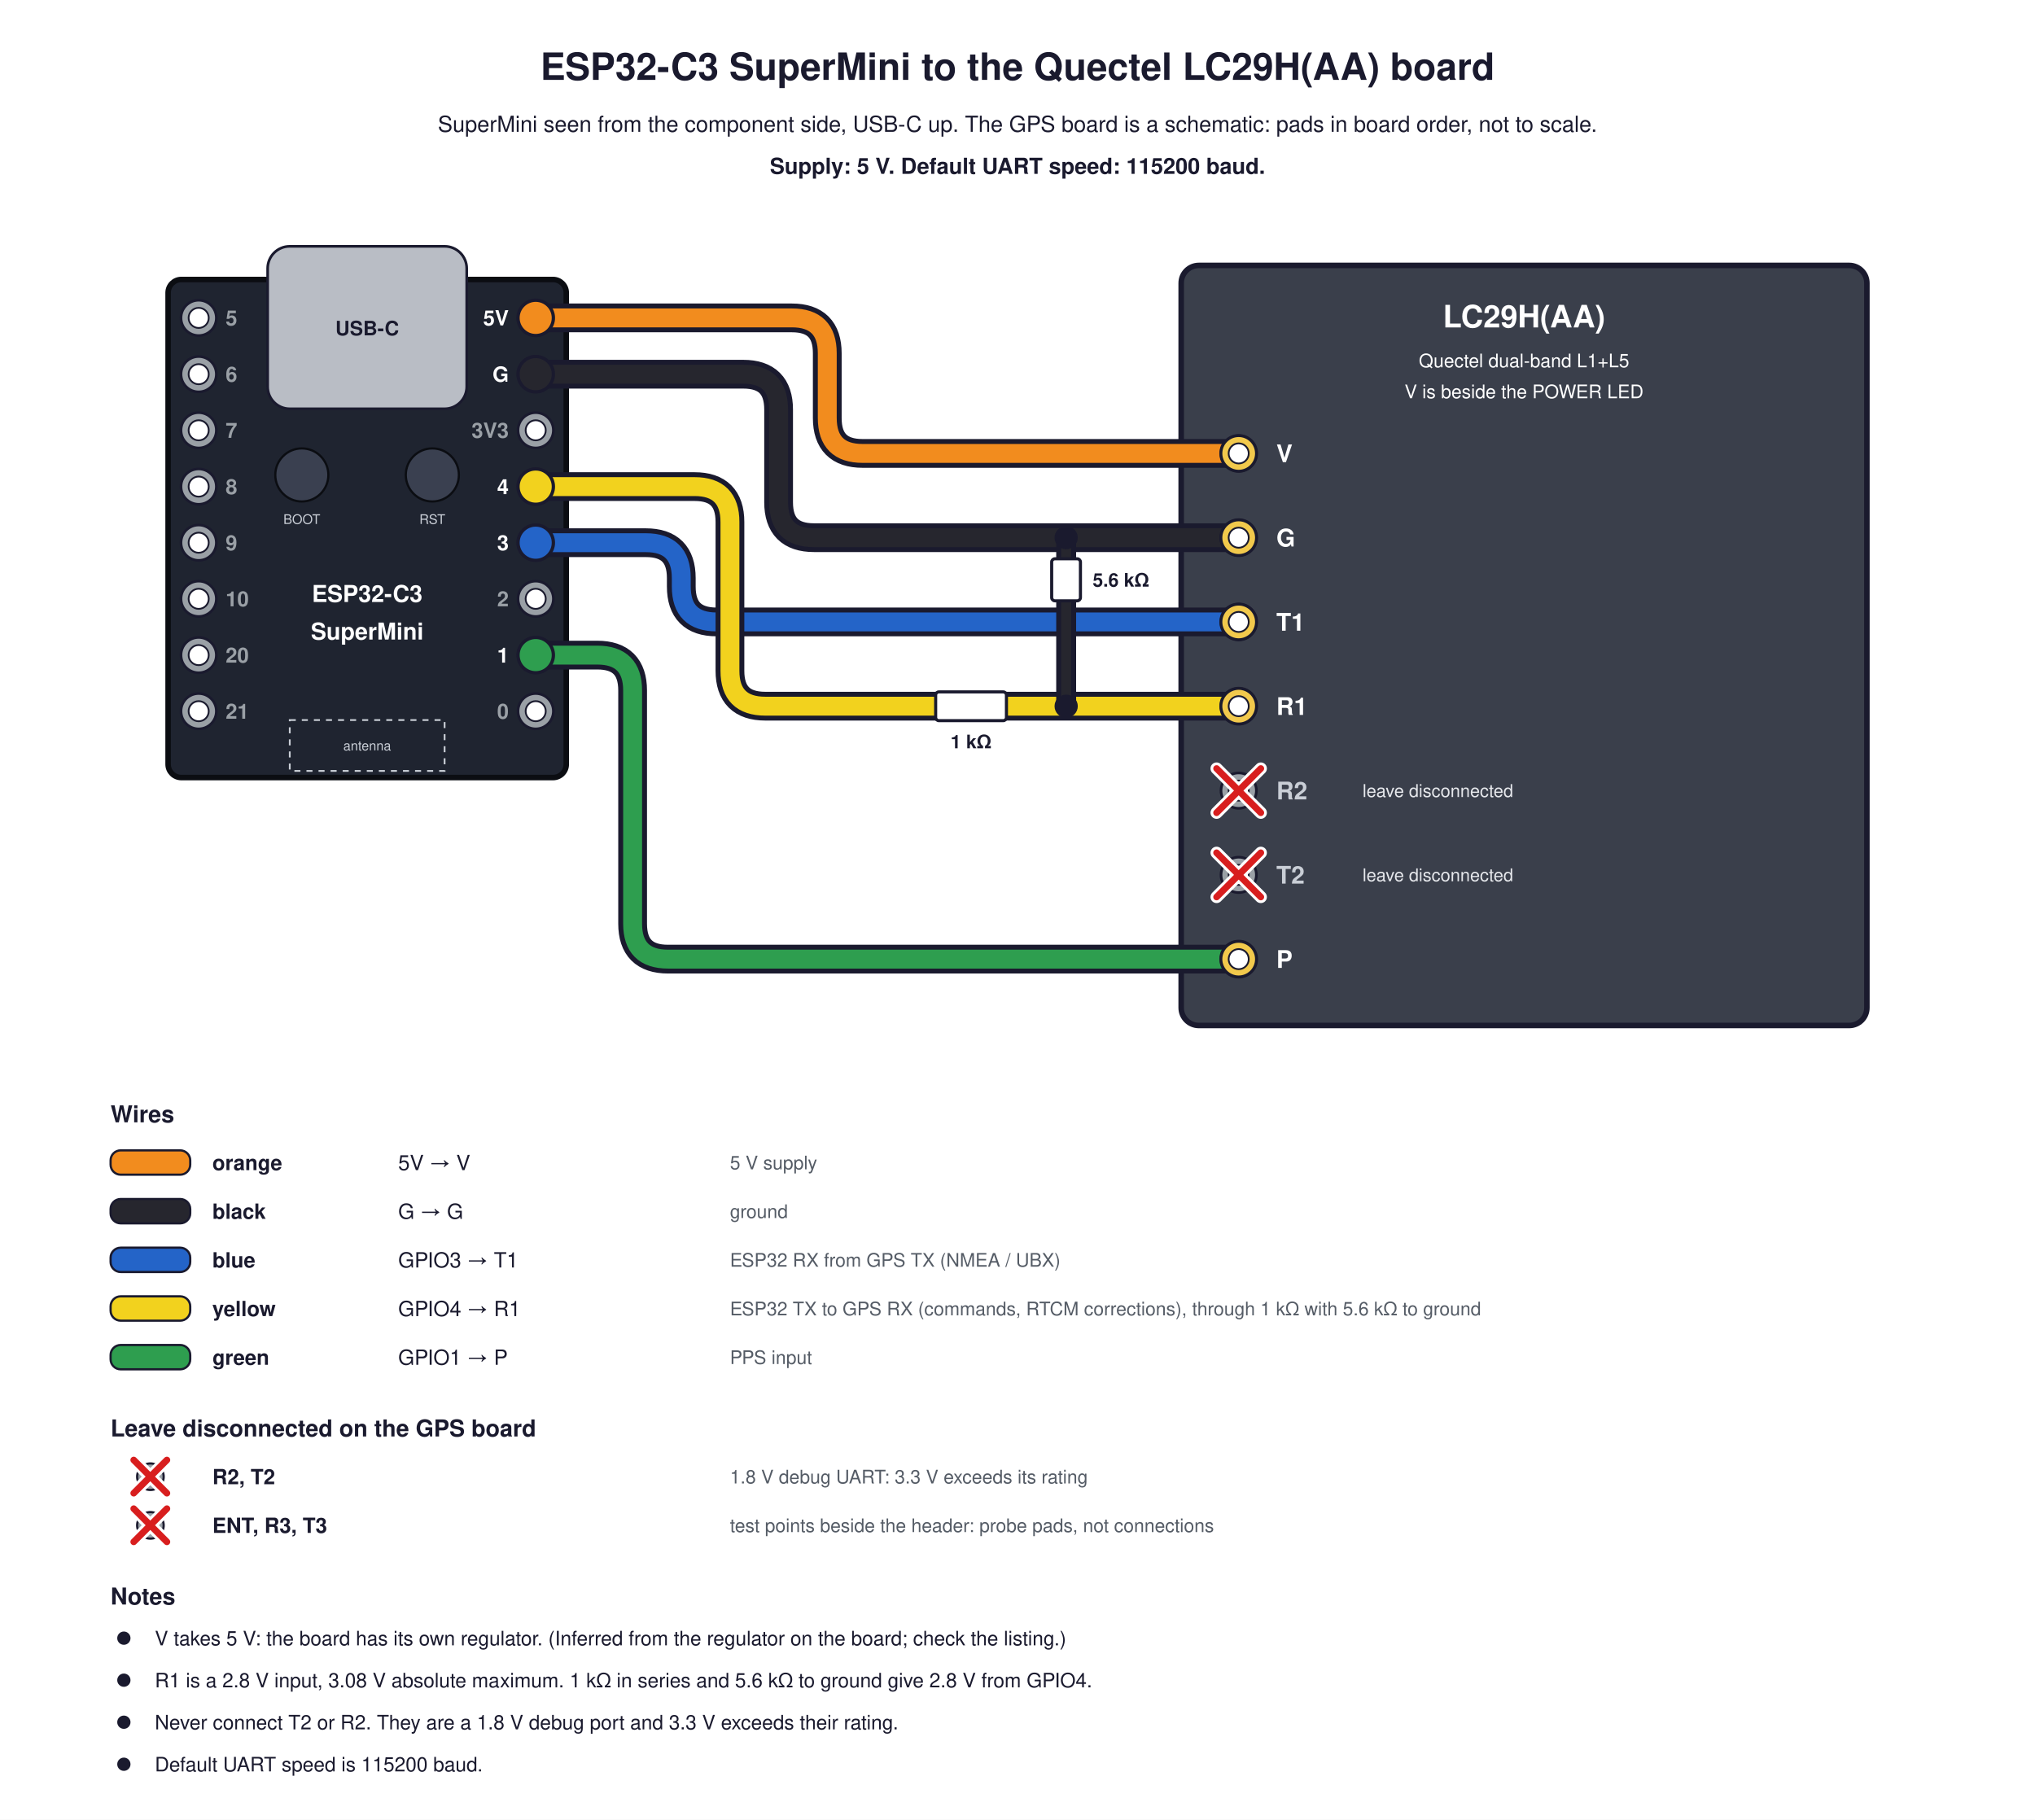
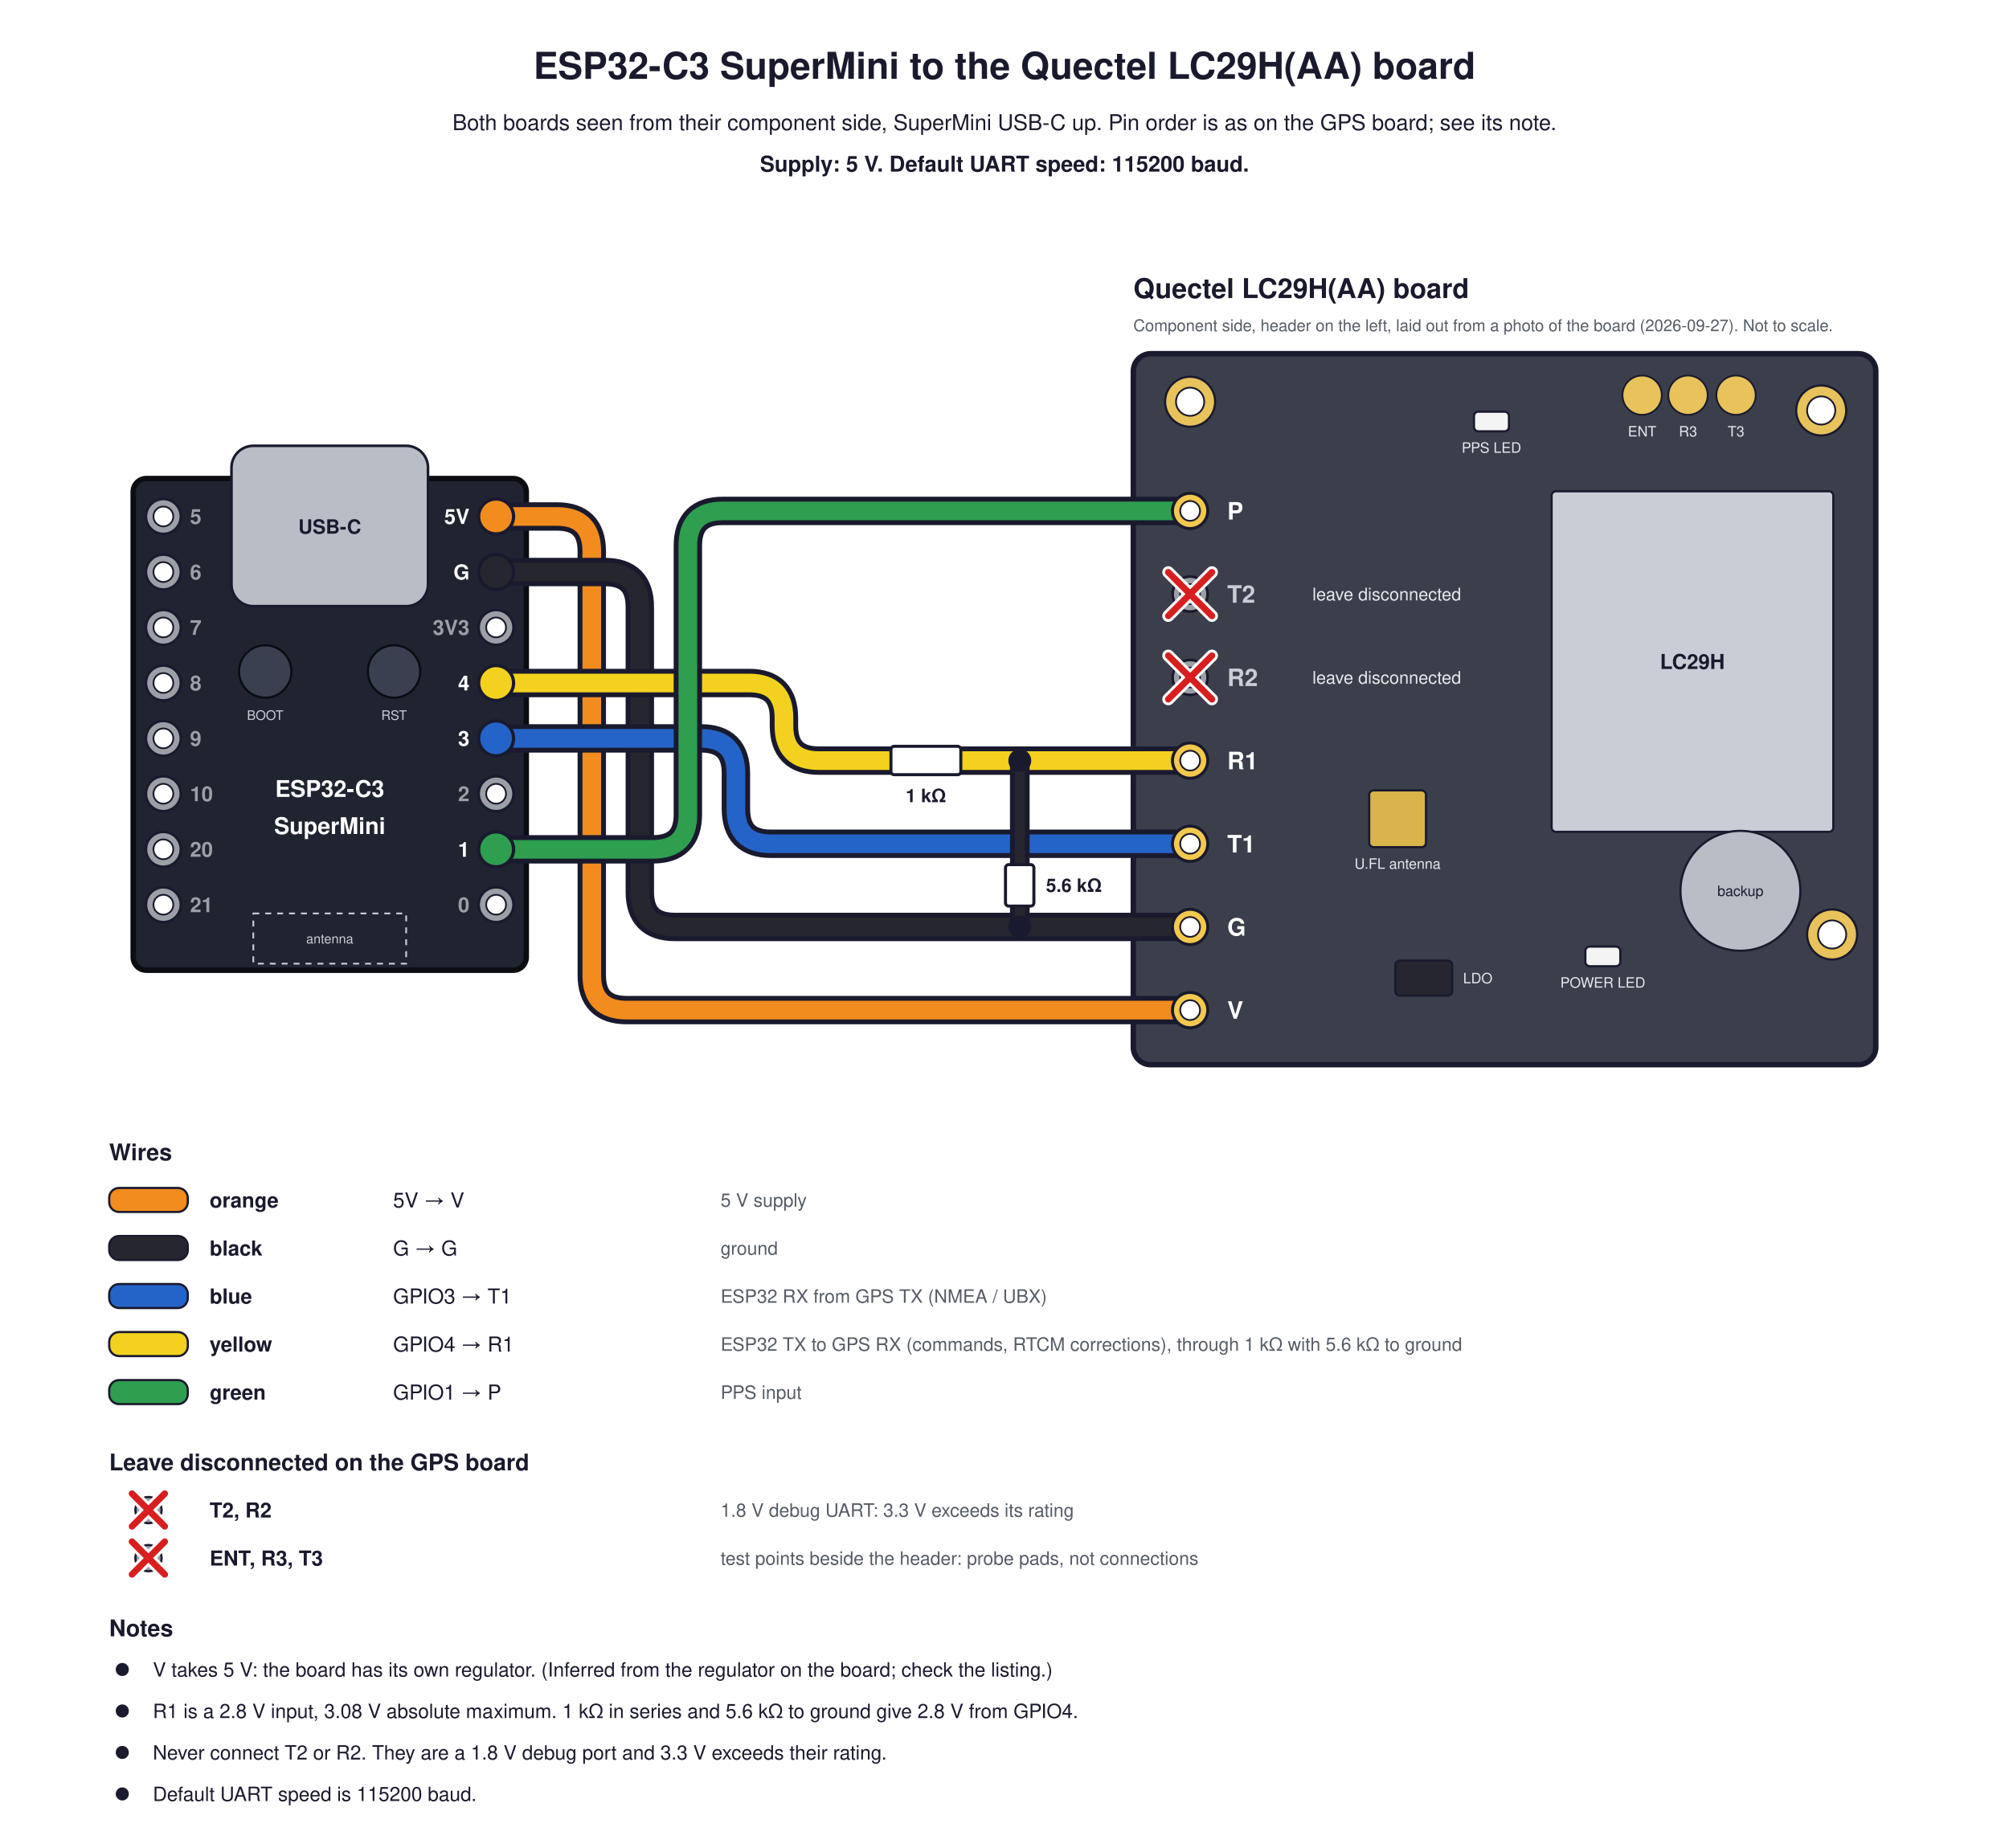
- <svg xmlns="http://www.w3.org/2000/svg" width="1012" height="905" viewBox="0 0 1012 905">
+ <svg xmlns="http://www.w3.org/2000/svg" width="1012" height="931" viewBox="0 0 1012 931">
  <rect width="100%" height="100%" fill="#ffffff" />
  <text x="506.0" y="33.0" font-size="18.7" font-family="Helvetica, Arial, sans-serif" font-weight="bold" fill="#1a1a2e" text-anchor="middle" dy="0.36em">ESP32-C3 SuperMini to the Quectel LC29H(AA) board</text>
-   <text x="506.0" y="61.6" font-size="11.0" font-family="Helvetica, Arial, sans-serif" font-weight="normal" fill="#1a1a2e" text-anchor="middle" dy="0.36em">SuperMini seen from the component side, USB-C up. The GPS board is a schematic: pads in board order, not to scale.</text>
+   <text x="506.0" y="61.6" font-size="11.0" font-family="Helvetica, Arial, sans-serif" font-weight="normal" fill="#1a1a2e" text-anchor="middle" dy="0.36em">Both boards seen from their component side, SuperMini USB-C up. Pin order is as on the GPS board; see its note.</text>
  <text x="506.0" y="82.5" font-size="11.0" font-family="Helvetica, Arial, sans-serif" font-weight="bold" fill="#1a1a2e" text-anchor="middle" dy="0.36em">Supply: 5 V.  Default UART speed: 115200 baud.</text>
-   <g transform="translate(83.6 139.0)">
-     <rect x="503.8" y="-7.0" width="341.0" height="378.0" rx="8.8" fill="#3a3f4b" stroke="#1a1a2e" stroke-width="2.75" />
-     <text x="674.3" y="18.3" font-size="15.4" font-family="Helvetica, Arial, sans-serif" font-weight="bold" fill="#ffffff" text-anchor="middle" dy="0.36em">LC29H(AA)</text>
-     <text x="674.3" y="40.3" font-size="9.3" font-family="Helvetica, Arial, sans-serif" font-weight="normal" fill="#ffffff" text-anchor="middle" dy="0.36em">Quectel dual-band L1+L5</text>
-     <text x="674.3" y="55.7" font-size="9.3" font-family="Helvetica, Arial, sans-serif" font-weight="normal" fill="#ffffff" text-anchor="middle" dy="0.36em">V is beside the POWER LED</text>
+   <g transform="translate(67.1 241.1)">
+     <rect x="503.8" y="-62.9" width="374.0" height="358.2" rx="8.8" fill="#3a3f4b" stroke="#1a1a2e" stroke-width="2.75" />
+     <text x="503.8" y="-95.9" font-size="13.8" font-family="Helvetica, Arial, sans-serif" font-weight="bold" fill="#1a1a2e" text-anchor="start" dy="0.36em">Quectel LC29H(AA) board</text>
+     <text x="503.8" y="-77.2" font-size="8.2" font-family="Helvetica, Arial, sans-serif" font-weight="normal" fill="#555c66" text-anchor="start" dy="0.36em">Component side, header on the left, laid out from a photo of the board (2026-09-27). Not to scale.</text>
+     <circle cx="532.4" cy="-38.7" r="12.6" fill="#e8c25a" stroke="#1a1a2e" stroke-width="1.10" />
+     <circle cx="532.4" cy="-38.7" r="7.1" fill="#ffffff" stroke="#1a1a2e" stroke-width="0.88" />
+     <circle cx="850.3" cy="-34.3" r="12.6" fill="#e8c25a" stroke="#1a1a2e" stroke-width="1.10" />
+     <circle cx="850.3" cy="-34.3" r="7.1" fill="#ffffff" stroke="#1a1a2e" stroke-width="0.88" />
+     <circle cx="855.8" cy="229.7" r="12.6" fill="#e8c25a" stroke="#1a1a2e" stroke-width="1.10" />
+     <circle cx="855.8" cy="229.7" r="7.1" fill="#ffffff" stroke="#1a1a2e" stroke-width="0.88" />
+     <circle cx="760.1" cy="-42.0" r="9.9" fill="#e8c25a" stroke="#1a1a2e" stroke-width="0.88" />
+     <text x="760.1" y="-23.8" font-size="7.2" font-family="Helvetica, Arial, sans-serif" font-weight="normal" fill="#e6e8ec" text-anchor="middle" dy="0.36em">ENT</text>
+     <circle cx="783.2" cy="-42.0" r="9.9" fill="#e8c25a" stroke="#1a1a2e" stroke-width="0.88" />
+     <text x="783.2" y="-23.8" font-size="7.2" font-family="Helvetica, Arial, sans-serif" font-weight="normal" fill="#e6e8ec" text-anchor="middle" dy="0.36em">R3</text>
+     <circle cx="807.4" cy="-42.0" r="9.9" fill="#e8c25a" stroke="#1a1a2e" stroke-width="0.88" />
+     <text x="807.4" y="-23.8" font-size="7.2" font-family="Helvetica, Arial, sans-serif" font-weight="normal" fill="#e6e8ec" text-anchor="middle" dy="0.36em">T3</text>
+     <rect x="675.4" y="-33.7" width="17.6" height="9.9" rx="2.2" fill="#f4f4f4" stroke="#1a1a2e" stroke-width="1.10" />
+     <text x="684.2" y="-15.6" font-size="7.2" font-family="Helvetica, Arial, sans-serif" font-weight="normal" fill="#e6e8ec" text-anchor="middle" dy="0.36em">PPS LED</text>
+     <rect x="714.5" y="6.4" width="141.9" height="171.6" rx="2.2" fill="#c9ced6" stroke="#1a1a2e" stroke-width="1.10" />
+     <text x="785.4" y="92.2" font-size="10.4" font-family="Helvetica, Arial, sans-serif" font-weight="bold" fill="#1a1a2e" text-anchor="middle" dy="0.36em">LC29H</text>
+     <rect x="622.6" y="157.1" width="28.6" height="28.6" rx="2.2" fill="#d9b44a" stroke="#1a1a2e" stroke-width="1.10" />
+     <text x="636.9" y="194.0" font-size="7.2" font-family="Helvetica, Arial, sans-serif" font-weight="normal" fill="#e6e8ec" text-anchor="middle" dy="0.36em">U.FL antenna</text>
+     <rect x="635.8" y="242.9" width="28.6" height="17.6" rx="2.2" fill="#26262e" stroke="#1a1a2e" stroke-width="1.10" />
+     <text x="669.9" y="251.7" font-size="7.2" font-family="Helvetica, Arial, sans-serif" font-weight="normal" fill="#e6e8ec" text-anchor="start" dy="0.36em">LDO</text>
+     <rect x="731.5" y="235.8" width="17.6" height="9.9" rx="2.2" fill="#f4f4f4" stroke="#1a1a2e" stroke-width="1.10" />
+     <text x="740.3" y="253.9" font-size="7.2" font-family="Helvetica, Arial, sans-serif" font-weight="normal" fill="#e6e8ec" text-anchor="middle" dy="0.36em">POWER LED</text>
+     <circle cx="809.6" cy="207.7" r="30.2" fill="#b9bdc5" stroke="#1a1a2e" stroke-width="1.10" />
+     <text x="809.6" y="207.7" font-size="7.2" font-family="Helvetica, Arial, sans-serif" font-weight="normal" fill="#1a1a2e" text-anchor="middle" dy="0.36em">backup</text>
    <rect x="0.0" y="0.0" width="198.0" height="247.7" rx="6.6" fill="#1f2430" stroke="#0b0d12" stroke-width="2.75" />
    <rect x="49.5" y="-16.5" width="99.0" height="80.8" rx="11.0" fill="#b9bdc5" stroke="#1a1a2e" stroke-width="1.32" />
    <text x="99.0" y="24.2" font-size="9.9" font-family="Helvetica, Arial, sans-serif" font-weight="bold" fill="#1a1a2e" text-anchor="middle" dy="0.36em">USB-C</text>
    <circle cx="66.5" cy="97.2" r="13.2" fill="#3a4050" stroke="#0b0d12" stroke-width="1.10" />
    <text x="66.5" y="119.2" font-size="6.6" font-family="Helvetica, Arial, sans-serif" font-weight="normal" fill="#c9ced6" text-anchor="middle" dy="0.36em">BOOT</text>
    <circle cx="131.4" cy="97.2" r="13.2" fill="#3a4050" stroke="#0b0d12" stroke-width="1.10" />
    <text x="131.4" y="119.2" font-size="6.6" font-family="Helvetica, Arial, sans-serif" font-weight="normal" fill="#c9ced6" text-anchor="middle" dy="0.36em">RST</text>
    <rect x="60.5" y="219.1" width="77.0" height="25.3" rx="0.0" fill="none" stroke="#c9ced6" stroke-width="0.88" stroke-dasharray="3 3" />
    <text x="99.0" y="231.8" font-size="6.6" font-family="Helvetica, Arial, sans-serif" font-weight="normal" fill="#c9ced6" text-anchor="middle" dy="0.36em">antenna</text>
    <text x="99.0" y="156.2" font-size="11.6" font-family="Helvetica, Arial, sans-serif" font-weight="bold" fill="#ffffff" text-anchor="middle" dy="0.36em">ESP32-C3</text>
    <text x="99.0" y="174.9" font-size="11.6" font-family="Helvetica, Arial, sans-serif" font-weight="bold" fill="#ffffff" text-anchor="middle" dy="0.36em">SuperMini</text>
    <circle cx="15.2" cy="19.1" r="8.8" fill="#9aa0a6" stroke="#1a1a2e" stroke-width="1.32" />
    <circle cx="15.2" cy="19.1" r="5.0" fill="#ffffff" stroke="#1a1a2e" stroke-width="0.88" />
    <text x="28.6" y="19.1" font-size="10.4" font-family="Helvetica, Arial, sans-serif" font-weight="bold" fill="#9aa0a6" text-anchor="start" dy="0.36em">5</text>
    <circle cx="15.2" cy="47.1" r="8.8" fill="#9aa0a6" stroke="#1a1a2e" stroke-width="1.32" />
    <circle cx="15.2" cy="47.1" r="5.0" fill="#ffffff" stroke="#1a1a2e" stroke-width="0.88" />
    <text x="28.6" y="47.1" font-size="10.4" font-family="Helvetica, Arial, sans-serif" font-weight="bold" fill="#9aa0a6" text-anchor="start" dy="0.36em">6</text>
    <circle cx="15.2" cy="75.0" r="8.8" fill="#9aa0a6" stroke="#1a1a2e" stroke-width="1.32" />
    <circle cx="15.2" cy="75.0" r="5.0" fill="#ffffff" stroke="#1a1a2e" stroke-width="0.88" />
    <text x="28.6" y="75.0" font-size="10.4" font-family="Helvetica, Arial, sans-serif" font-weight="bold" fill="#9aa0a6" text-anchor="start" dy="0.36em">7</text>
    <circle cx="15.2" cy="103.0" r="8.8" fill="#9aa0a6" stroke="#1a1a2e" stroke-width="1.32" />
    <circle cx="15.2" cy="103.0" r="5.0" fill="#ffffff" stroke="#1a1a2e" stroke-width="0.88" />
    <text x="28.6" y="103.0" font-size="10.4" font-family="Helvetica, Arial, sans-serif" font-weight="bold" fill="#9aa0a6" text-anchor="start" dy="0.36em">8</text>
    <circle cx="15.2" cy="130.9" r="8.8" fill="#9aa0a6" stroke="#1a1a2e" stroke-width="1.32" />
    <circle cx="15.2" cy="130.9" r="5.0" fill="#ffffff" stroke="#1a1a2e" stroke-width="0.88" />
    <text x="28.6" y="130.9" font-size="10.4" font-family="Helvetica, Arial, sans-serif" font-weight="bold" fill="#9aa0a6" text-anchor="start" dy="0.36em">9</text>
    <circle cx="15.2" cy="158.8" r="8.8" fill="#9aa0a6" stroke="#1a1a2e" stroke-width="1.32" />
    <circle cx="15.2" cy="158.8" r="5.0" fill="#ffffff" stroke="#1a1a2e" stroke-width="0.88" />
    <text x="28.6" y="158.8" font-size="10.4" font-family="Helvetica, Arial, sans-serif" font-weight="bold" fill="#9aa0a6" text-anchor="start" dy="0.36em">10</text>
    <circle cx="15.2" cy="186.8" r="8.8" fill="#9aa0a6" stroke="#1a1a2e" stroke-width="1.32" />
    <circle cx="15.2" cy="186.8" r="5.0" fill="#ffffff" stroke="#1a1a2e" stroke-width="0.88" />
    <text x="28.6" y="186.8" font-size="10.4" font-family="Helvetica, Arial, sans-serif" font-weight="bold" fill="#9aa0a6" text-anchor="start" dy="0.36em">20</text>
    <circle cx="15.2" cy="214.7" r="8.8" fill="#9aa0a6" stroke="#1a1a2e" stroke-width="1.32" />
    <circle cx="15.2" cy="214.7" r="5.0" fill="#ffffff" stroke="#1a1a2e" stroke-width="0.88" />
    <text x="28.6" y="214.7" font-size="10.4" font-family="Helvetica, Arial, sans-serif" font-weight="bold" fill="#9aa0a6" text-anchor="start" dy="0.36em">21</text>
    <circle cx="182.8" cy="19.1" r="8.8" fill="#f2c94c" stroke="#1a1a2e" stroke-width="1.32" />
    <circle cx="182.8" cy="19.1" r="5.0" fill="#ffffff" stroke="#1a1a2e" stroke-width="0.88" />
    <text x="169.4" y="19.1" font-size="10.4" font-family="Helvetica, Arial, sans-serif" font-weight="bold" fill="#ffffff" text-anchor="end" dy="0.36em">5V</text>
    <circle cx="182.8" cy="47.1" r="8.8" fill="#f2c94c" stroke="#1a1a2e" stroke-width="1.32" />
    <circle cx="182.8" cy="47.1" r="5.0" fill="#ffffff" stroke="#1a1a2e" stroke-width="0.88" />
    <text x="169.4" y="47.1" font-size="10.4" font-family="Helvetica, Arial, sans-serif" font-weight="bold" fill="#ffffff" text-anchor="end" dy="0.36em">G</text>
    <circle cx="182.8" cy="75.0" r="8.8" fill="#9aa0a6" stroke="#1a1a2e" stroke-width="1.32" />
    <circle cx="182.8" cy="75.0" r="5.0" fill="#ffffff" stroke="#1a1a2e" stroke-width="0.88" />
    <text x="169.4" y="75.0" font-size="10.4" font-family="Helvetica, Arial, sans-serif" font-weight="bold" fill="#9aa0a6" text-anchor="end" dy="0.36em">3V3</text>
    <circle cx="182.8" cy="103.0" r="8.8" fill="#f2c94c" stroke="#1a1a2e" stroke-width="1.32" />
    <circle cx="182.8" cy="103.0" r="5.0" fill="#ffffff" stroke="#1a1a2e" stroke-width="0.88" />
    <text x="169.4" y="103.0" font-size="10.4" font-family="Helvetica, Arial, sans-serif" font-weight="bold" fill="#ffffff" text-anchor="end" dy="0.36em">4</text>
    <circle cx="182.8" cy="130.9" r="8.8" fill="#f2c94c" stroke="#1a1a2e" stroke-width="1.32" />
    <circle cx="182.8" cy="130.9" r="5.0" fill="#ffffff" stroke="#1a1a2e" stroke-width="0.88" />
    <text x="169.4" y="130.9" font-size="10.4" font-family="Helvetica, Arial, sans-serif" font-weight="bold" fill="#ffffff" text-anchor="end" dy="0.36em">3</text>
    <circle cx="182.8" cy="158.8" r="8.8" fill="#9aa0a6" stroke="#1a1a2e" stroke-width="1.32" />
    <circle cx="182.8" cy="158.8" r="5.0" fill="#ffffff" stroke="#1a1a2e" stroke-width="0.88" />
    <text x="169.4" y="158.8" font-size="10.4" font-family="Helvetica, Arial, sans-serif" font-weight="bold" fill="#9aa0a6" text-anchor="end" dy="0.36em">2</text>
    <circle cx="182.8" cy="186.8" r="8.8" fill="#f2c94c" stroke="#1a1a2e" stroke-width="1.32" />
    <circle cx="182.8" cy="186.8" r="5.0" fill="#ffffff" stroke="#1a1a2e" stroke-width="0.88" />
    <text x="169.4" y="186.8" font-size="10.4" font-family="Helvetica, Arial, sans-serif" font-weight="bold" fill="#ffffff" text-anchor="end" dy="0.36em">1</text>
    <circle cx="182.8" cy="214.7" r="8.8" fill="#9aa0a6" stroke="#1a1a2e" stroke-width="1.32" />
    <circle cx="182.8" cy="214.7" r="5.0" fill="#ffffff" stroke="#1a1a2e" stroke-width="0.88" />
    <text x="169.4" y="214.7" font-size="10.4" font-family="Helvetica, Arial, sans-serif" font-weight="bold" fill="#9aa0a6" text-anchor="end" dy="0.36em">0</text>
-     <path d="M 182.8 19.1 L 310.2 19.1 Q 327.8 19.1 327.8 36.7 L 327.8 68.9 Q 327.8 86.5 345.4 86.5 L 532.4 86.5" fill="none" stroke="#1a1a2e" stroke-width="14.3" stroke-linecap="round" />
-     <path d="M 182.8 19.1 L 310.2 19.1 Q 327.8 19.1 327.8 36.7 L 327.8 68.9 Q 327.8 86.5 345.4 86.5 L 532.4 86.5" fill="none" stroke="#f28c1e" stroke-width="9.4" stroke-linecap="round" />
+     <path d="M 182.8 19.1 L 213.4 19.1 Q 231.0 19.1 231.0 36.7 L 231.0 250.2 Q 231.0 267.8 248.6 267.8 L 532.4 267.8" fill="none" stroke="#1a1a2e" stroke-width="14.3" stroke-linecap="round" />
+     <path d="M 182.8 19.1 L 213.4 19.1 Q 231.0 19.1 231.0 36.7 L 231.0 250.2 Q 231.0 267.8 248.6 267.8 L 532.4 267.8" fill="none" stroke="#f28c1e" stroke-width="9.4" stroke-linecap="round" />
    <circle cx="182.8" cy="19.1" r="8.8" fill="#f28c1e" stroke="#1a1a2e" stroke-width="1.65" />
-     <circle cx="532.4" cy="86.5" r="8.8" fill="#f28c1e" stroke="#1a1a2e" stroke-width="1.65" />
-     <path d="M 182.8 47.1 L 286.0 47.1 Q 303.6 47.1 303.6 64.7 L 303.6 110.8 Q 303.6 128.4 321.2 128.4 L 532.4 128.4" fill="none" stroke="#1a1a2e" stroke-width="14.3" stroke-linecap="round" />
-     <path d="M 182.8 47.1 L 286.0 47.1 Q 303.6 47.1 303.6 64.7 L 303.6 110.8 Q 303.6 128.4 321.2 128.4 L 532.4 128.4" fill="none" stroke="#26262e" stroke-width="9.4" stroke-linecap="round" />
+     <circle cx="532.4" cy="267.8" r="8.8" fill="#f28c1e" stroke="#1a1a2e" stroke-width="1.65" />
+     <path d="M 182.8 47.1 L 237.6 47.1 Q 255.2 47.1 255.2 64.7 L 255.2 208.3 Q 255.2 225.9 272.8 225.9 L 532.4 225.9" fill="none" stroke="#1a1a2e" stroke-width="14.3" stroke-linecap="round" />
+     <path d="M 182.8 47.1 L 237.6 47.1 Q 255.2 47.1 255.2 64.7 L 255.2 208.3 Q 255.2 225.9 272.8 225.9 L 532.4 225.9" fill="none" stroke="#26262e" stroke-width="9.4" stroke-linecap="round" />
    <circle cx="182.8" cy="47.1" r="8.8" fill="#26262e" stroke="#1a1a2e" stroke-width="1.65" />
-     <circle cx="532.4" cy="128.4" r="8.8" fill="#26262e" stroke="#1a1a2e" stroke-width="1.65" />
-     <path d="M 182.8 130.9 L 237.6 130.9 Q 255.2 130.9 255.2 148.5 L 255.2 152.7 Q 255.2 170.3 272.8 170.3 L 532.4 170.3" fill="none" stroke="#1a1a2e" stroke-width="14.3" stroke-linecap="round" />
-     <path d="M 182.8 130.9 L 237.6 130.9 Q 255.2 130.9 255.2 148.5 L 255.2 152.7 Q 255.2 170.3 272.8 170.3 L 532.4 170.3" fill="none" stroke="#2464c8" stroke-width="9.4" stroke-linecap="round" />
+     <circle cx="532.4" cy="225.9" r="8.8" fill="#26262e" stroke="#1a1a2e" stroke-width="1.65" />
+     <path d="M 182.8 130.9 L 286.0 130.9 Q 303.6 130.9 303.6 148.5 L 303.6 166.4 Q 303.6 184.0 321.2 184.0 L 532.4 184.0" fill="none" stroke="#1a1a2e" stroke-width="14.3" stroke-linecap="round" />
+     <path d="M 182.8 130.9 L 286.0 130.9 Q 303.6 130.9 303.6 148.5 L 303.6 166.4 Q 303.6 184.0 321.2 184.0 L 532.4 184.0" fill="none" stroke="#2464c8" stroke-width="9.4" stroke-linecap="round" />
    <circle cx="182.8" cy="130.9" r="8.8" fill="#2464c8" stroke="#1a1a2e" stroke-width="1.65" />
-     <circle cx="532.4" cy="170.3" r="8.8" fill="#2464c8" stroke="#1a1a2e" stroke-width="1.65" />
-     <path d="M 182.8 103.0 L 261.8 103.0 Q 279.4 103.0 279.4 120.6 L 279.4 194.6 Q 279.4 212.2 297.0 212.2 L 532.4 212.2" fill="none" stroke="#1a1a2e" stroke-width="14.3" stroke-linecap="round" />
-     <path d="M 182.8 103.0 L 261.8 103.0 Q 279.4 103.0 279.4 120.6 L 279.4 194.6 Q 279.4 212.2 297.0 212.2 L 532.4 212.2" fill="none" stroke="#f2d21e" stroke-width="9.4" stroke-linecap="round" />
+     <circle cx="532.4" cy="184.0" r="8.8" fill="#2464c8" stroke="#1a1a2e" stroke-width="1.65" />
+     <path d="M 182.8 103.0 L 310.2 103.0 Q 327.8 103.0 327.8 120.6 L 327.8 124.5 Q 327.8 142.1 345.4 142.1 L 532.4 142.1" fill="none" stroke="#1a1a2e" stroke-width="14.3" stroke-linecap="round" />
+     <path d="M 182.8 103.0 L 310.2 103.0 Q 327.8 103.0 327.8 120.6 L 327.8 124.5 Q 327.8 142.1 345.4 142.1 L 532.4 142.1" fill="none" stroke="#f2d21e" stroke-width="9.4" stroke-linecap="round" />
    <circle cx="182.8" cy="103.0" r="8.8" fill="#f2d21e" stroke="#1a1a2e" stroke-width="1.65" />
-     <circle cx="532.4" cy="212.2" r="8.8" fill="#f2d21e" stroke="#1a1a2e" stroke-width="1.65" />
-     <path d="M 182.8 186.8 L 213.4 186.8 Q 231.0 186.8 231.0 204.4 L 231.0 320.4 Q 231.0 338.0 248.6 338.0 L 532.4 338.0" fill="none" stroke="#1a1a2e" stroke-width="14.3" stroke-linecap="round" />
-     <path d="M 182.8 186.8 L 213.4 186.8 Q 231.0 186.8 231.0 204.4 L 231.0 320.4 Q 231.0 338.0 248.6 338.0 L 532.4 338.0" fill="none" stroke="#2e9e4f" stroke-width="9.4" stroke-linecap="round" />
+     <circle cx="532.4" cy="142.1" r="8.8" fill="#f2d21e" stroke="#1a1a2e" stroke-width="1.65" />
+     <path d="M 182.8 186.8 L 261.8 186.8 Q 279.4 186.8 279.4 169.2 L 279.4 33.9 Q 279.4 16.3 297.0 16.3 L 532.4 16.3" fill="none" stroke="#1a1a2e" stroke-width="14.3" stroke-linecap="round" />
+     <path d="M 182.8 186.8 L 261.8 186.8 Q 279.4 186.8 279.4 169.2 L 279.4 33.9 Q 279.4 16.3 297.0 16.3 L 532.4 16.3" fill="none" stroke="#2e9e4f" stroke-width="9.4" stroke-linecap="round" />
    <circle cx="182.8" cy="186.8" r="8.8" fill="#2e9e4f" stroke="#1a1a2e" stroke-width="1.65" />
-     <circle cx="532.4" cy="338.0" r="8.8" fill="#2e9e4f" stroke="#1a1a2e" stroke-width="1.65" />
-     <path d="M 446.6 212.2 L 446.6 128.4" fill="none" stroke="#1a1a2e" stroke-width="9.9" stroke-linecap="round" />
-     <path d="M 446.6 212.2 L 446.6 128.4" fill="none" stroke="#26262e" stroke-width="5.0" stroke-linecap="round" />
-     <rect x="439.4" y="138.9" width="14.3" height="20.9" rx="1.6" fill="#ffffff" stroke="#1a1a2e" stroke-width="1.54" />
-     <text x="459.8" y="149.4" font-size="9.3" font-family="Helvetica, Arial, sans-serif" font-weight="bold" fill="#1a1a2e" text-anchor="start" dy="0.36em" stroke="#ffffff" stroke-width="3.8" paint-order="stroke" stroke-linejoin="round">5.6 kΩ</text>
-     <rect x="381.7" y="205.1" width="35.2" height="14.3" rx="1.6" fill="#ffffff" stroke="#1a1a2e" stroke-width="1.54" />
-     <text x="399.3" y="229.8" font-size="9.3" font-family="Helvetica, Arial, sans-serif" font-weight="bold" fill="#1a1a2e" text-anchor="middle" dy="0.36em" stroke="#ffffff" stroke-width="3.8" paint-order="stroke" stroke-linejoin="round">1 kΩ</text>
-     <circle cx="446.6" cy="212.2" r="5.5" fill="#1a1a2e" stroke="#1a1a2e" stroke-width="0.55" />
-     <circle cx="446.6" cy="128.4" r="5.5" fill="#1a1a2e" stroke="#1a1a2e" stroke-width="0.55" />
-     <circle cx="532.4" cy="86.5" r="8.8" fill="#f2c94c" stroke="#1a1a2e" stroke-width="1.32" />
-     <circle cx="532.4" cy="86.5" r="5.0" fill="#ffffff" stroke="#1a1a2e" stroke-width="0.88" />
-     <circle cx="532.4" cy="128.4" r="8.8" fill="#f2c94c" stroke="#1a1a2e" stroke-width="1.32" />
-     <circle cx="532.4" cy="128.4" r="5.0" fill="#ffffff" stroke="#1a1a2e" stroke-width="0.88" />
-     <circle cx="532.4" cy="170.3" r="8.8" fill="#f2c94c" stroke="#1a1a2e" stroke-width="1.32" />
-     <circle cx="532.4" cy="170.3" r="5.0" fill="#ffffff" stroke="#1a1a2e" stroke-width="0.88" />
-     <circle cx="532.4" cy="212.2" r="8.8" fill="#f2c94c" stroke="#1a1a2e" stroke-width="1.32" />
-     <circle cx="532.4" cy="212.2" r="5.0" fill="#ffffff" stroke="#1a1a2e" stroke-width="0.88" />
-     <circle cx="532.4" cy="254.2" r="8.8" fill="#9aa0a6" stroke="#1a1a2e" stroke-width="1.32" />
-     <circle cx="532.4" cy="254.2" r="5.0" fill="#ffffff" stroke="#1a1a2e" stroke-width="0.88" />
-     <line x1="521.4" y1="243.2" x2="543.4" y2="265.2" stroke="#ffffff" stroke-width="6.05" stroke-linecap="round" />
-     <line x1="521.4" y1="265.2" x2="543.4" y2="243.2" stroke="#ffffff" stroke-width="6.05" stroke-linecap="round" />
-     <line x1="521.4" y1="243.2" x2="543.4" y2="265.2" stroke="#d81e1e" stroke-width="3.30" stroke-linecap="round" />
-     <line x1="521.4" y1="265.2" x2="543.4" y2="243.2" stroke="#d81e1e" stroke-width="3.30" stroke-linecap="round" />
-     <circle cx="532.4" cy="296.1" r="8.8" fill="#9aa0a6" stroke="#1a1a2e" stroke-width="1.32" />
-     <circle cx="532.4" cy="296.1" r="5.0" fill="#ffffff" stroke="#1a1a2e" stroke-width="0.88" />
-     <line x1="521.4" y1="285.1" x2="543.4" y2="307.1" stroke="#ffffff" stroke-width="6.05" stroke-linecap="round" />
-     <line x1="521.4" y1="307.1" x2="543.4" y2="285.1" stroke="#ffffff" stroke-width="6.05" stroke-linecap="round" />
-     <line x1="521.4" y1="285.1" x2="543.4" y2="307.1" stroke="#d81e1e" stroke-width="3.30" stroke-linecap="round" />
-     <line x1="521.4" y1="307.1" x2="543.4" y2="285.1" stroke="#d81e1e" stroke-width="3.30" stroke-linecap="round" />
-     <circle cx="532.4" cy="338.0" r="8.8" fill="#f2c94c" stroke="#1a1a2e" stroke-width="1.32" />
-     <circle cx="532.4" cy="338.0" r="5.0" fill="#ffffff" stroke="#1a1a2e" stroke-width="0.88" />
-     <text x="551.1" y="86.5" font-size="12.1" font-family="Helvetica, Arial, sans-serif" font-weight="bold" fill="#ffffff" text-anchor="start" dy="0.36em">V</text>
-     <text x="551.1" y="128.4" font-size="12.1" font-family="Helvetica, Arial, sans-serif" font-weight="bold" fill="#ffffff" text-anchor="start" dy="0.36em">G</text>
-     <text x="551.1" y="170.3" font-size="12.1" font-family="Helvetica, Arial, sans-serif" font-weight="bold" fill="#ffffff" text-anchor="start" dy="0.36em">T1</text>
-     <text x="551.1" y="212.2" font-size="12.1" font-family="Helvetica, Arial, sans-serif" font-weight="bold" fill="#ffffff" text-anchor="start" dy="0.36em">R1</text>
-     <text x="551.1" y="254.2" font-size="12.1" font-family="Helvetica, Arial, sans-serif" font-weight="bold" fill="#c9ced6" text-anchor="start" dy="0.36em">R2</text>
-     <text x="594.0" y="254.2" font-size="8.8" font-family="Helvetica, Arial, sans-serif" font-weight="normal" fill="#e6e8ec" text-anchor="start" dy="0.36em">leave disconnected</text>
-     <text x="551.1" y="296.1" font-size="12.1" font-family="Helvetica, Arial, sans-serif" font-weight="bold" fill="#c9ced6" text-anchor="start" dy="0.36em">T2</text>
-     <text x="594.0" y="296.1" font-size="8.8" font-family="Helvetica, Arial, sans-serif" font-weight="normal" fill="#e6e8ec" text-anchor="start" dy="0.36em">leave disconnected</text>
-     <text x="551.1" y="338.0" font-size="12.1" font-family="Helvetica, Arial, sans-serif" font-weight="bold" fill="#ffffff" text-anchor="start" dy="0.36em">P</text>
+     <circle cx="532.4" cy="16.3" r="8.8" fill="#2e9e4f" stroke="#1a1a2e" stroke-width="1.65" />
+     <path d="M 446.6 142.1 L 446.6 225.9" fill="none" stroke="#1a1a2e" stroke-width="9.9" stroke-linecap="round" />
+     <path d="M 446.6 142.1 L 446.6 225.9" fill="none" stroke="#26262e" stroke-width="5.0" stroke-linecap="round" />
+     <rect x="439.4" y="194.5" width="14.3" height="20.9" rx="1.6" fill="#ffffff" stroke="#1a1a2e" stroke-width="1.54" />
+     <text x="459.8" y="204.9" font-size="9.3" font-family="Helvetica, Arial, sans-serif" font-weight="bold" fill="#1a1a2e" text-anchor="start" dy="0.36em" stroke="#ffffff" stroke-width="3.8" paint-order="stroke" stroke-linejoin="round">5.6 kΩ</text>
+     <rect x="381.7" y="134.9" width="35.2" height="14.3" rx="1.6" fill="#ffffff" stroke="#1a1a2e" stroke-width="1.54" />
+     <text x="399.3" y="159.7" font-size="9.3" font-family="Helvetica, Arial, sans-serif" font-weight="bold" fill="#1a1a2e" text-anchor="middle" dy="0.36em" stroke="#ffffff" stroke-width="3.8" paint-order="stroke" stroke-linejoin="round">1 kΩ</text>
+     <circle cx="446.6" cy="142.1" r="5.5" fill="#1a1a2e" stroke="#1a1a2e" stroke-width="0.55" />
+     <circle cx="446.6" cy="225.9" r="5.5" fill="#1a1a2e" stroke="#1a1a2e" stroke-width="0.55" />
+     <circle cx="532.4" cy="16.3" r="8.8" fill="#f2c94c" stroke="#1a1a2e" stroke-width="1.32" />
+     <circle cx="532.4" cy="16.3" r="5.0" fill="#ffffff" stroke="#1a1a2e" stroke-width="0.88" />
+     <circle cx="532.4" cy="58.2" r="8.8" fill="#9aa0a6" stroke="#1a1a2e" stroke-width="1.32" />
+     <circle cx="532.4" cy="58.2" r="5.0" fill="#ffffff" stroke="#1a1a2e" stroke-width="0.88" />
+     <line x1="521.4" y1="47.2" x2="543.4" y2="69.2" stroke="#ffffff" stroke-width="6.05" stroke-linecap="round" />
+     <line x1="521.4" y1="69.2" x2="543.4" y2="47.2" stroke="#ffffff" stroke-width="6.05" stroke-linecap="round" />
+     <line x1="521.4" y1="47.2" x2="543.4" y2="69.2" stroke="#d81e1e" stroke-width="3.30" stroke-linecap="round" />
+     <line x1="521.4" y1="69.2" x2="543.4" y2="47.2" stroke="#d81e1e" stroke-width="3.30" stroke-linecap="round" />
+     <circle cx="532.4" cy="100.2" r="8.8" fill="#9aa0a6" stroke="#1a1a2e" stroke-width="1.32" />
+     <circle cx="532.4" cy="100.2" r="5.0" fill="#ffffff" stroke="#1a1a2e" stroke-width="0.88" />
+     <line x1="521.4" y1="89.2" x2="543.4" y2="111.2" stroke="#ffffff" stroke-width="6.05" stroke-linecap="round" />
+     <line x1="521.4" y1="111.2" x2="543.4" y2="89.2" stroke="#ffffff" stroke-width="6.05" stroke-linecap="round" />
+     <line x1="521.4" y1="89.2" x2="543.4" y2="111.2" stroke="#d81e1e" stroke-width="3.30" stroke-linecap="round" />
+     <line x1="521.4" y1="111.2" x2="543.4" y2="89.2" stroke="#d81e1e" stroke-width="3.30" stroke-linecap="round" />
+     <circle cx="532.4" cy="142.1" r="8.8" fill="#f2c94c" stroke="#1a1a2e" stroke-width="1.32" />
+     <circle cx="532.4" cy="142.1" r="5.0" fill="#ffffff" stroke="#1a1a2e" stroke-width="0.88" />
+     <circle cx="532.4" cy="184.0" r="8.8" fill="#f2c94c" stroke="#1a1a2e" stroke-width="1.32" />
+     <circle cx="532.4" cy="184.0" r="5.0" fill="#ffffff" stroke="#1a1a2e" stroke-width="0.88" />
+     <circle cx="532.4" cy="225.9" r="8.8" fill="#f2c94c" stroke="#1a1a2e" stroke-width="1.32" />
+     <circle cx="532.4" cy="225.9" r="5.0" fill="#ffffff" stroke="#1a1a2e" stroke-width="0.88" />
+     <circle cx="532.4" cy="267.8" r="8.8" fill="#f2c94c" stroke="#1a1a2e" stroke-width="1.32" />
+     <circle cx="532.4" cy="267.8" r="5.0" fill="#ffffff" stroke="#1a1a2e" stroke-width="0.88" />
+     <text x="551.1" y="16.3" font-size="12.1" font-family="Helvetica, Arial, sans-serif" font-weight="bold" fill="#ffffff" text-anchor="start" dy="0.36em">P</text>
+     <text x="551.1" y="58.2" font-size="12.1" font-family="Helvetica, Arial, sans-serif" font-weight="bold" fill="#c9ced6" text-anchor="start" dy="0.36em">T2</text>
+     <text x="594.0" y="58.2" font-size="8.8" font-family="Helvetica, Arial, sans-serif" font-weight="normal" fill="#e6e8ec" text-anchor="start" dy="0.36em">leave disconnected</text>
+     <text x="551.1" y="100.2" font-size="12.1" font-family="Helvetica, Arial, sans-serif" font-weight="bold" fill="#c9ced6" text-anchor="start" dy="0.36em">R2</text>
+     <text x="594.0" y="100.2" font-size="8.8" font-family="Helvetica, Arial, sans-serif" font-weight="normal" fill="#e6e8ec" text-anchor="start" dy="0.36em">leave disconnected</text>
+     <text x="551.1" y="142.1" font-size="12.1" font-family="Helvetica, Arial, sans-serif" font-weight="bold" fill="#ffffff" text-anchor="start" dy="0.36em">R1</text>
+     <text x="551.1" y="184.0" font-size="12.1" font-family="Helvetica, Arial, sans-serif" font-weight="bold" fill="#ffffff" text-anchor="start" dy="0.36em">T1</text>
+     <text x="551.1" y="225.9" font-size="12.1" font-family="Helvetica, Arial, sans-serif" font-weight="bold" fill="#ffffff" text-anchor="start" dy="0.36em">G</text>
+     <text x="551.1" y="267.8" font-size="12.1" font-family="Helvetica, Arial, sans-serif" font-weight="bold" fill="#ffffff" text-anchor="start" dy="0.36em">V</text>
  </g>
-   <text x="55.0" y="554.0" font-size="11.6" font-family="Helvetica, Arial, sans-serif" font-weight="bold" fill="#1a1a2e" text-anchor="start" dy="0.36em">Wires</text>
-   <rect x="55.0" y="572.1" width="39.6" height="12.1" fill="#f28c1e" stroke="#1a1a2e" stroke-width="1.1" rx="5.0" />
-   <text x="105.6" y="578.2" font-size="10.4" font-family="Helvetica, Arial, sans-serif" font-weight="bold" fill="#1a1a2e" text-anchor="start" dy="0.36em">orange</text>
-   <text x="198.0" y="578.2" font-size="10.4" font-family="Helvetica, Arial, sans-serif" font-weight="normal" fill="#1a1a2e" text-anchor="start" dy="0.36em">5V → V</text>
-   <text x="363.0" y="578.2" font-size="9.3" font-family="Helvetica, Arial, sans-serif" font-weight="normal" fill="#555c66" text-anchor="start" dy="0.36em">5 V supply</text>
-   <rect x="55.0" y="596.3" width="39.6" height="12.1" fill="#26262e" stroke="#1a1a2e" stroke-width="1.1" rx="5.0" />
-   <text x="105.6" y="602.4" font-size="10.4" font-family="Helvetica, Arial, sans-serif" font-weight="bold" fill="#1a1a2e" text-anchor="start" dy="0.36em">black</text>
-   <text x="198.0" y="602.4" font-size="10.4" font-family="Helvetica, Arial, sans-serif" font-weight="normal" fill="#1a1a2e" text-anchor="start" dy="0.36em">G → G</text>
-   <text x="363.0" y="602.4" font-size="9.3" font-family="Helvetica, Arial, sans-serif" font-weight="normal" fill="#555c66" text-anchor="start" dy="0.36em">ground</text>
-   <rect x="55.0" y="620.5" width="39.6" height="12.1" fill="#2464c8" stroke="#1a1a2e" stroke-width="1.1" rx="5.0" />
-   <text x="105.6" y="626.6" font-size="10.4" font-family="Helvetica, Arial, sans-serif" font-weight="bold" fill="#1a1a2e" text-anchor="start" dy="0.36em">blue</text>
-   <text x="198.0" y="626.6" font-size="10.4" font-family="Helvetica, Arial, sans-serif" font-weight="normal" fill="#1a1a2e" text-anchor="start" dy="0.36em">GPIO3 → T1</text>
-   <text x="363.0" y="626.6" font-size="9.3" font-family="Helvetica, Arial, sans-serif" font-weight="normal" fill="#555c66" text-anchor="start" dy="0.36em">ESP32 RX from GPS TX (NMEA / UBX)</text>
-   <rect x="55.0" y="644.7" width="39.6" height="12.1" fill="#f2d21e" stroke="#1a1a2e" stroke-width="1.1" rx="5.0" />
-   <text x="105.6" y="650.8" font-size="10.4" font-family="Helvetica, Arial, sans-serif" font-weight="bold" fill="#1a1a2e" text-anchor="start" dy="0.36em">yellow</text>
-   <text x="198.0" y="650.8" font-size="10.4" font-family="Helvetica, Arial, sans-serif" font-weight="normal" fill="#1a1a2e" text-anchor="start" dy="0.36em">GPIO4 → R1</text>
-   <text x="363.0" y="650.8" font-size="9.3" font-family="Helvetica, Arial, sans-serif" font-weight="normal" fill="#555c66" text-anchor="start" dy="0.36em">ESP32 TX to GPS RX (commands, RTCM corrections), through 1 kΩ with 5.6 kΩ to ground</text>
-   <rect x="55.0" y="668.9" width="39.6" height="12.1" fill="#2e9e4f" stroke="#1a1a2e" stroke-width="1.1" rx="5.0" />
-   <text x="105.6" y="675.0" font-size="10.4" font-family="Helvetica, Arial, sans-serif" font-weight="bold" fill="#1a1a2e" text-anchor="start" dy="0.36em">green</text>
-   <text x="198.0" y="675.0" font-size="10.4" font-family="Helvetica, Arial, sans-serif" font-weight="normal" fill="#1a1a2e" text-anchor="start" dy="0.36em">GPIO1 → P</text>
-   <text x="363.0" y="675.0" font-size="9.3" font-family="Helvetica, Arial, sans-serif" font-weight="normal" fill="#555c66" text-anchor="start" dy="0.36em">PPS input</text>
-   <text x="55.0" y="710.2" font-size="11.6" font-family="Helvetica, Arial, sans-serif" font-weight="bold" fill="#1a1a2e" text-anchor="start" dy="0.36em">Leave disconnected on the GPS board</text>
+   <text x="55.0" y="580.4" font-size="11.6" font-family="Helvetica, Arial, sans-serif" font-weight="bold" fill="#1a1a2e" text-anchor="start" dy="0.36em">Wires</text>
+   <rect x="55.0" y="598.5" width="39.6" height="12.1" fill="#f28c1e" stroke="#1a1a2e" stroke-width="1.1" rx="5.0" />
+   <text x="105.6" y="604.6" font-size="10.4" font-family="Helvetica, Arial, sans-serif" font-weight="bold" fill="#1a1a2e" text-anchor="start" dy="0.36em">orange</text>
+   <text x="198.0" y="604.6" font-size="10.4" font-family="Helvetica, Arial, sans-serif" font-weight="normal" fill="#1a1a2e" text-anchor="start" dy="0.36em">5V → V</text>
+   <text x="363.0" y="604.6" font-size="9.3" font-family="Helvetica, Arial, sans-serif" font-weight="normal" fill="#555c66" text-anchor="start" dy="0.36em">5 V supply</text>
+   <rect x="55.0" y="622.7" width="39.6" height="12.1" fill="#26262e" stroke="#1a1a2e" stroke-width="1.1" rx="5.0" />
+   <text x="105.6" y="628.8" font-size="10.4" font-family="Helvetica, Arial, sans-serif" font-weight="bold" fill="#1a1a2e" text-anchor="start" dy="0.36em">black</text>
+   <text x="198.0" y="628.8" font-size="10.4" font-family="Helvetica, Arial, sans-serif" font-weight="normal" fill="#1a1a2e" text-anchor="start" dy="0.36em">G → G</text>
+   <text x="363.0" y="628.8" font-size="9.3" font-family="Helvetica, Arial, sans-serif" font-weight="normal" fill="#555c66" text-anchor="start" dy="0.36em">ground</text>
+   <rect x="55.0" y="646.9" width="39.6" height="12.1" fill="#2464c8" stroke="#1a1a2e" stroke-width="1.1" rx="5.0" />
+   <text x="105.6" y="653.0" font-size="10.4" font-family="Helvetica, Arial, sans-serif" font-weight="bold" fill="#1a1a2e" text-anchor="start" dy="0.36em">blue</text>
+   <text x="198.0" y="653.0" font-size="10.4" font-family="Helvetica, Arial, sans-serif" font-weight="normal" fill="#1a1a2e" text-anchor="start" dy="0.36em">GPIO3 → T1</text>
+   <text x="363.0" y="653.0" font-size="9.3" font-family="Helvetica, Arial, sans-serif" font-weight="normal" fill="#555c66" text-anchor="start" dy="0.36em">ESP32 RX from GPS TX (NMEA / UBX)</text>
+   <rect x="55.0" y="671.1" width="39.6" height="12.1" fill="#f2d21e" stroke="#1a1a2e" stroke-width="1.1" rx="5.0" />
+   <text x="105.6" y="677.2" font-size="10.4" font-family="Helvetica, Arial, sans-serif" font-weight="bold" fill="#1a1a2e" text-anchor="start" dy="0.36em">yellow</text>
+   <text x="198.0" y="677.2" font-size="10.4" font-family="Helvetica, Arial, sans-serif" font-weight="normal" fill="#1a1a2e" text-anchor="start" dy="0.36em">GPIO4 → R1</text>
+   <text x="363.0" y="677.2" font-size="9.3" font-family="Helvetica, Arial, sans-serif" font-weight="normal" fill="#555c66" text-anchor="start" dy="0.36em">ESP32 TX to GPS RX (commands, RTCM corrections), through 1 kΩ with 5.6 kΩ to ground</text>
+   <rect x="55.0" y="695.3" width="39.6" height="12.1" fill="#2e9e4f" stroke="#1a1a2e" stroke-width="1.1" rx="5.0" />
+   <text x="105.6" y="701.4" font-size="10.4" font-family="Helvetica, Arial, sans-serif" font-weight="bold" fill="#1a1a2e" text-anchor="start" dy="0.36em">green</text>
+   <text x="198.0" y="701.4" font-size="10.4" font-family="Helvetica, Arial, sans-serif" font-weight="normal" fill="#1a1a2e" text-anchor="start" dy="0.36em">GPIO1 → P</text>
+   <text x="363.0" y="701.4" font-size="9.3" font-family="Helvetica, Arial, sans-serif" font-weight="normal" fill="#555c66" text-anchor="start" dy="0.36em">PPS input</text>
+   <text x="55.0" y="736.6" font-size="11.6" font-family="Helvetica, Arial, sans-serif" font-weight="bold" fill="#1a1a2e" text-anchor="start" dy="0.36em">Leave disconnected on the GPS board</text>
  <g transform="translate(0.0 0.0)">
-     <circle cx="74.8" cy="734.4" r="6.6" fill="#9aa0a6" stroke="#1a1a2e" stroke-width="1.10" />
-     <line x1="66.5" y1="726.1" x2="83.0" y2="742.6" stroke="#ffffff" stroke-width="6.05" stroke-linecap="round" />
-     <line x1="66.5" y1="742.6" x2="83.0" y2="726.1" stroke="#ffffff" stroke-width="6.05" stroke-linecap="round" />
-     <line x1="66.5" y1="726.1" x2="83.0" y2="742.6" stroke="#d81e1e" stroke-width="3.30" stroke-linecap="round" />
-     <line x1="66.5" y1="742.6" x2="83.0" y2="726.1" stroke="#d81e1e" stroke-width="3.30" stroke-linecap="round" />
+     <circle cx="74.8" cy="760.8" r="6.6" fill="#9aa0a6" stroke="#1a1a2e" stroke-width="1.10" />
+     <line x1="66.5" y1="752.5" x2="83.0" y2="769.0" stroke="#ffffff" stroke-width="6.05" stroke-linecap="round" />
+     <line x1="66.5" y1="769.0" x2="83.0" y2="752.5" stroke="#ffffff" stroke-width="6.05" stroke-linecap="round" />
+     <line x1="66.5" y1="752.5" x2="83.0" y2="769.0" stroke="#d81e1e" stroke-width="3.30" stroke-linecap="round" />
+     <line x1="66.5" y1="769.0" x2="83.0" y2="752.5" stroke="#d81e1e" stroke-width="3.30" stroke-linecap="round" />
  </g>
-   <text x="105.6" y="734.4" font-size="10.4" font-family="Helvetica, Arial, sans-serif" font-weight="bold" fill="#1a1a2e" text-anchor="start" dy="0.36em">R2, T2</text>
-   <text x="363.0" y="734.4" font-size="9.3" font-family="Helvetica, Arial, sans-serif" font-weight="normal" fill="#555c66" text-anchor="start" dy="0.36em">1.8 V debug UART: 3.3 V exceeds its rating</text>
+   <text x="105.6" y="760.8" font-size="10.4" font-family="Helvetica, Arial, sans-serif" font-weight="bold" fill="#1a1a2e" text-anchor="start" dy="0.36em">T2, R2</text>
+   <text x="363.0" y="760.8" font-size="9.3" font-family="Helvetica, Arial, sans-serif" font-weight="normal" fill="#555c66" text-anchor="start" dy="0.36em">1.8 V debug UART: 3.3 V exceeds its rating</text>
  <g transform="translate(0.0 0.0)">
-     <circle cx="74.8" cy="758.6" r="6.6" fill="#9aa0a6" stroke="#1a1a2e" stroke-width="1.10" />
-     <line x1="66.5" y1="750.3" x2="83.0" y2="766.8" stroke="#ffffff" stroke-width="6.05" stroke-linecap="round" />
-     <line x1="66.5" y1="766.8" x2="83.0" y2="750.3" stroke="#ffffff" stroke-width="6.05" stroke-linecap="round" />
-     <line x1="66.5" y1="750.3" x2="83.0" y2="766.8" stroke="#d81e1e" stroke-width="3.30" stroke-linecap="round" />
-     <line x1="66.5" y1="766.8" x2="83.0" y2="750.3" stroke="#d81e1e" stroke-width="3.30" stroke-linecap="round" />
+     <circle cx="74.8" cy="785.0" r="6.6" fill="#9aa0a6" stroke="#1a1a2e" stroke-width="1.10" />
+     <line x1="66.5" y1="776.7" x2="83.0" y2="793.2" stroke="#ffffff" stroke-width="6.05" stroke-linecap="round" />
+     <line x1="66.5" y1="793.2" x2="83.0" y2="776.7" stroke="#ffffff" stroke-width="6.05" stroke-linecap="round" />
+     <line x1="66.5" y1="776.7" x2="83.0" y2="793.2" stroke="#d81e1e" stroke-width="3.30" stroke-linecap="round" />
+     <line x1="66.5" y1="793.2" x2="83.0" y2="776.7" stroke="#d81e1e" stroke-width="3.30" stroke-linecap="round" />
  </g>
-   <text x="105.6" y="758.6" font-size="10.4" font-family="Helvetica, Arial, sans-serif" font-weight="bold" fill="#1a1a2e" text-anchor="start" dy="0.36em">ENT, R3, T3</text>
-   <text x="363.0" y="758.6" font-size="9.3" font-family="Helvetica, Arial, sans-serif" font-weight="normal" fill="#555c66" text-anchor="start" dy="0.36em">test points beside the header: probe pads, not connections</text>
-   <text x="55.0" y="793.8" font-size="11.6" font-family="Helvetica, Arial, sans-serif" font-weight="bold" fill="#1a1a2e" text-anchor="start" dy="0.36em">Notes</text>
-   <circle cx="61.6" cy="814.7" r="3.3" fill="#1a1a2e" />
-   <text x="77.0" y="814.7" font-size="9.9" font-family="Helvetica, Arial, sans-serif" font-weight="normal" fill="#1a1a2e" text-anchor="start" dy="0.36em">V takes 5 V: the board has its own regulator. (Inferred from the regulator on the board; check the listing.)</text>
-   <circle cx="61.6" cy="835.6" r="3.3" fill="#1a1a2e" />
-   <text x="77.0" y="835.6" font-size="9.9" font-family="Helvetica, Arial, sans-serif" font-weight="normal" fill="#1a1a2e" text-anchor="start" dy="0.36em">R1 is a 2.8 V input, 3.08 V absolute maximum. 1 kΩ in series and 5.6 kΩ to ground give 2.8 V from GPIO4.</text>
-   <circle cx="61.6" cy="856.5" r="3.3" fill="#1a1a2e" />
-   <text x="77.0" y="856.5" font-size="9.9" font-family="Helvetica, Arial, sans-serif" font-weight="normal" fill="#1a1a2e" text-anchor="start" dy="0.36em">Never connect T2 or R2. They are a 1.8 V debug port and 3.3 V exceeds their rating.</text>
-   <circle cx="61.6" cy="877.4" r="3.3" fill="#1a1a2e" />
-   <text x="77.0" y="877.4" font-size="9.9" font-family="Helvetica, Arial, sans-serif" font-weight="normal" fill="#1a1a2e" text-anchor="start" dy="0.36em">Default UART speed is 115200 baud.</text>
+   <text x="105.6" y="785.0" font-size="10.4" font-family="Helvetica, Arial, sans-serif" font-weight="bold" fill="#1a1a2e" text-anchor="start" dy="0.36em">ENT, R3, T3</text>
+   <text x="363.0" y="785.0" font-size="9.3" font-family="Helvetica, Arial, sans-serif" font-weight="normal" fill="#555c66" text-anchor="start" dy="0.36em">test points beside the header: probe pads, not connections</text>
+   <text x="55.0" y="820.2" font-size="11.6" font-family="Helvetica, Arial, sans-serif" font-weight="bold" fill="#1a1a2e" text-anchor="start" dy="0.36em">Notes</text>
+   <circle cx="61.6" cy="841.1" r="3.3" fill="#1a1a2e" />
+   <text x="77.0" y="841.1" font-size="9.9" font-family="Helvetica, Arial, sans-serif" font-weight="normal" fill="#1a1a2e" text-anchor="start" dy="0.36em">V takes 5 V: the board has its own regulator. (Inferred from the regulator on the board; check the listing.)</text>
+   <circle cx="61.6" cy="862.0" r="3.3" fill="#1a1a2e" />
+   <text x="77.0" y="862.0" font-size="9.9" font-family="Helvetica, Arial, sans-serif" font-weight="normal" fill="#1a1a2e" text-anchor="start" dy="0.36em">R1 is a 2.8 V input, 3.08 V absolute maximum. 1 kΩ in series and 5.6 kΩ to ground give 2.8 V from GPIO4.</text>
+   <circle cx="61.6" cy="882.9" r="3.3" fill="#1a1a2e" />
+   <text x="77.0" y="882.9" font-size="9.9" font-family="Helvetica, Arial, sans-serif" font-weight="normal" fill="#1a1a2e" text-anchor="start" dy="0.36em">Never connect T2 or R2. They are a 1.8 V debug port and 3.3 V exceeds their rating.</text>
+   <circle cx="61.6" cy="903.8" r="3.3" fill="#1a1a2e" />
+   <text x="77.0" y="903.8" font-size="9.9" font-family="Helvetica, Arial, sans-serif" font-weight="normal" fill="#1a1a2e" text-anchor="start" dy="0.36em">Default UART speed is 115200 baud.</text>
</svg>
